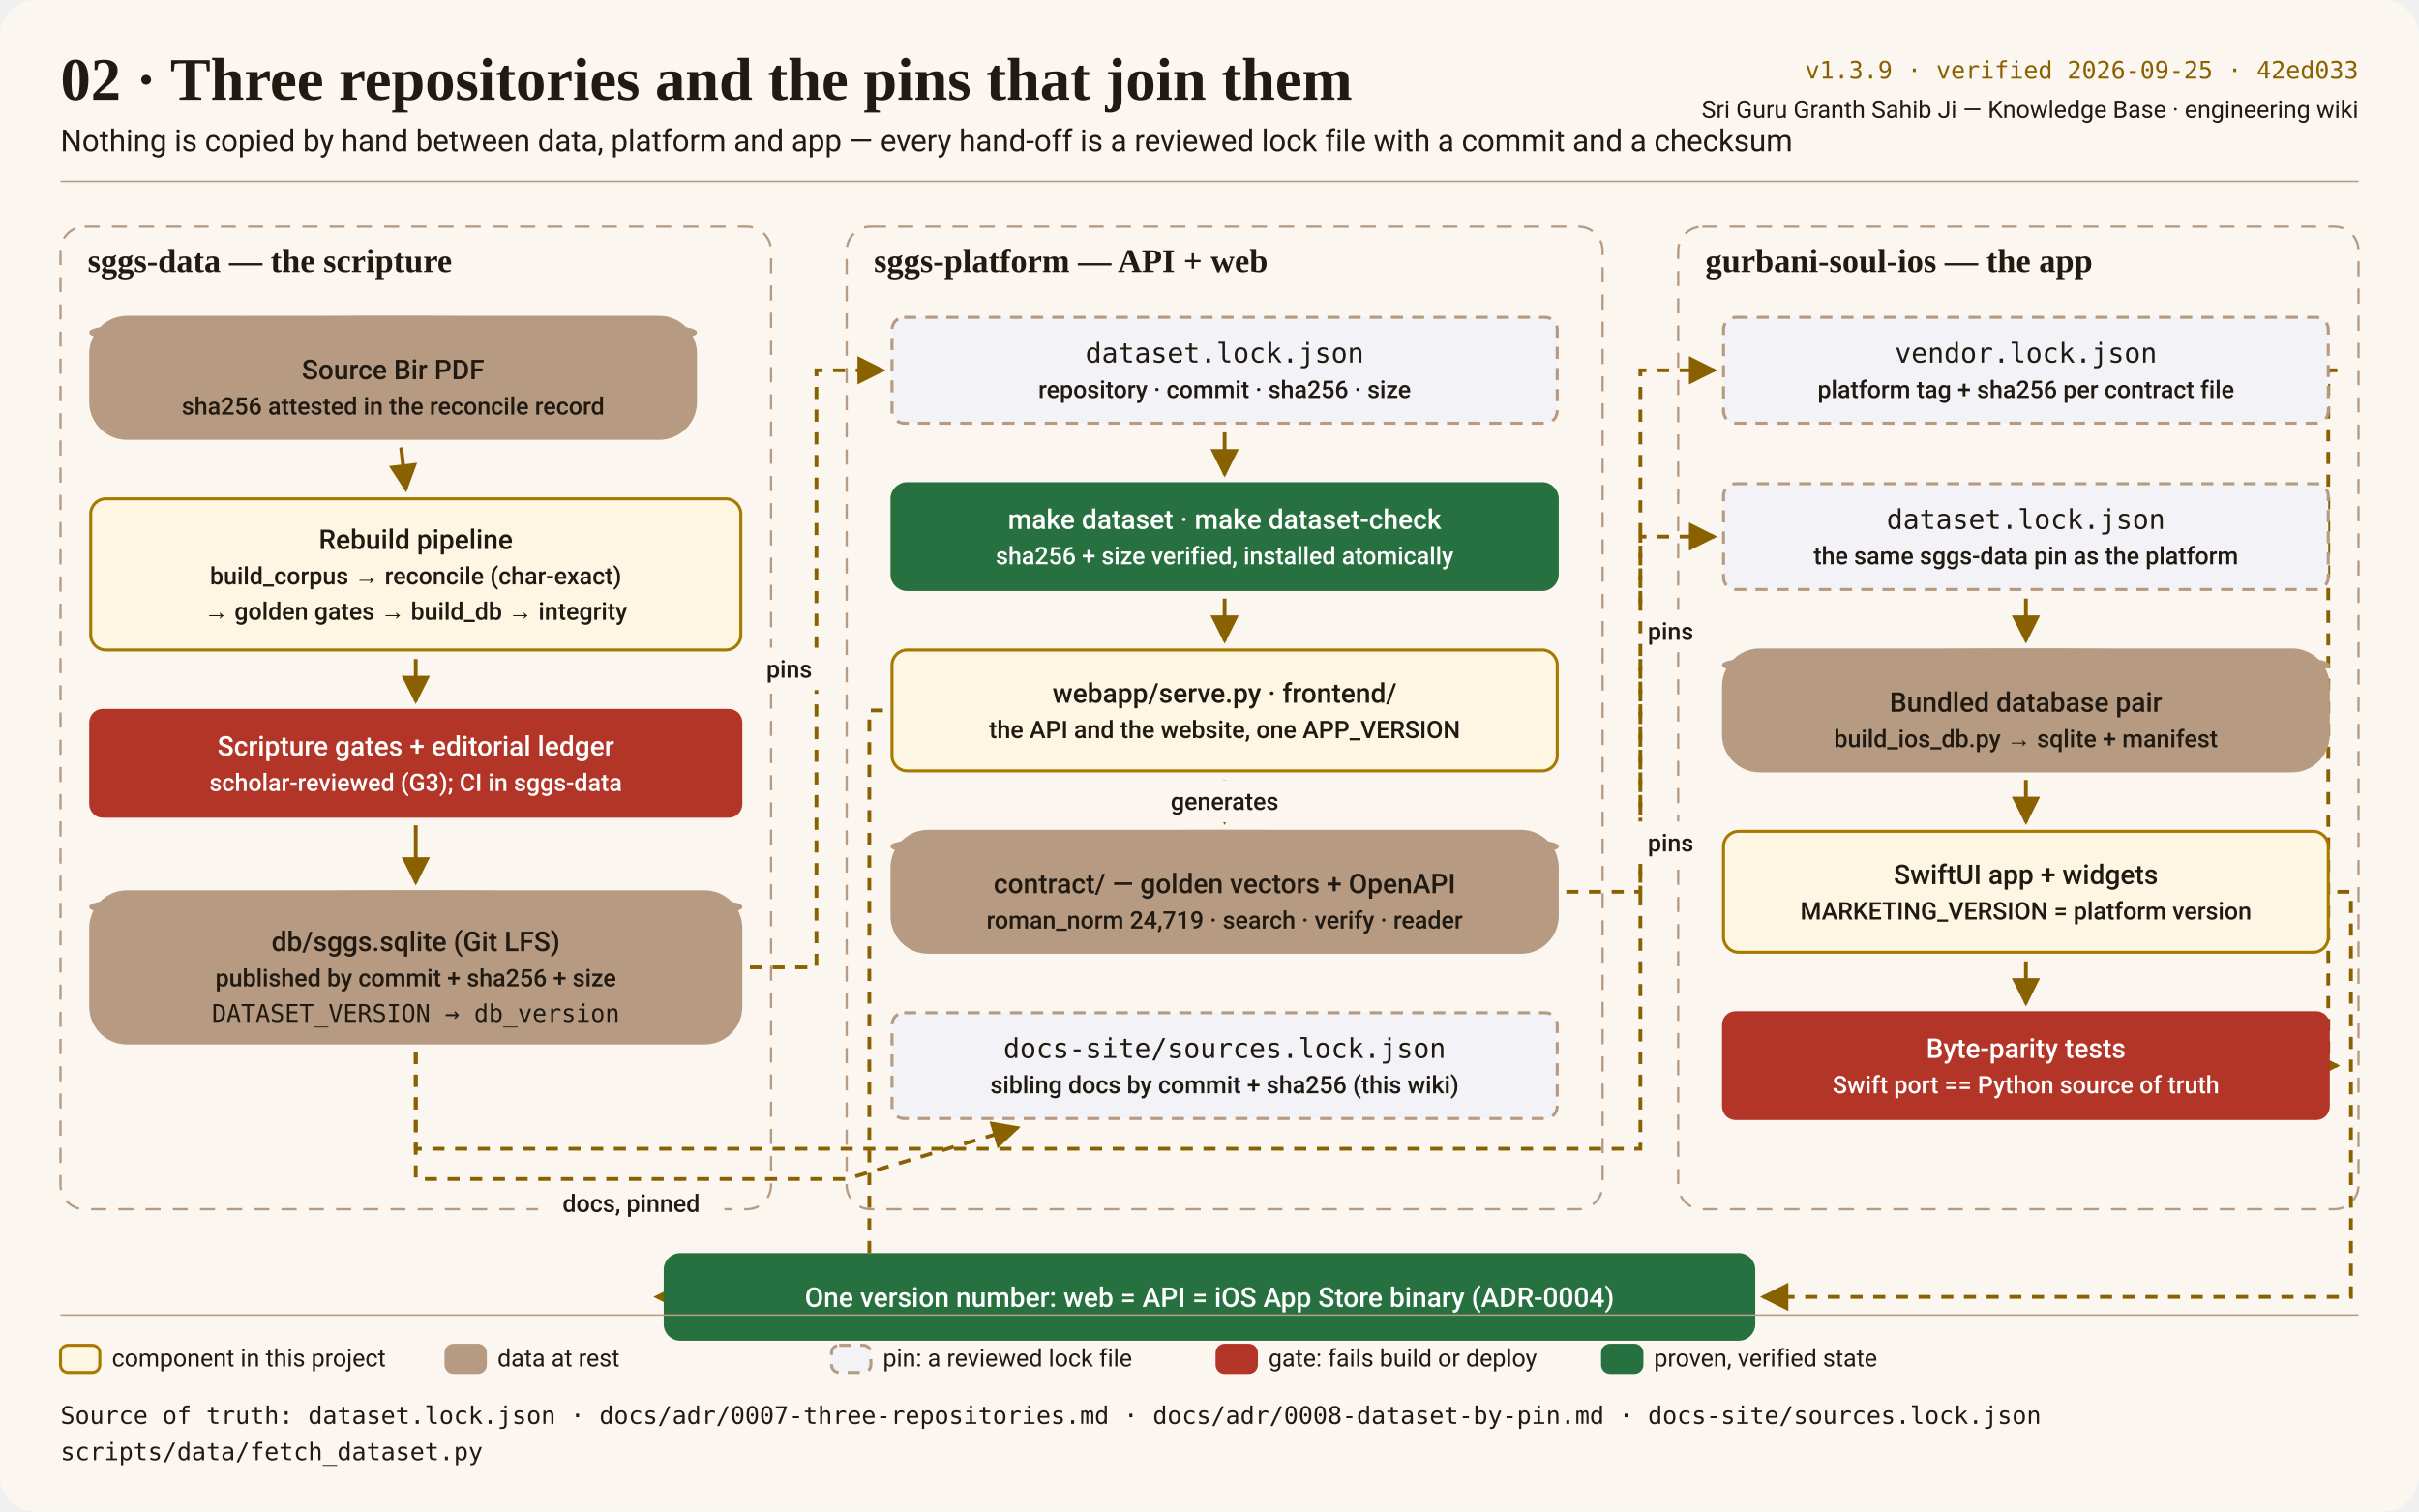
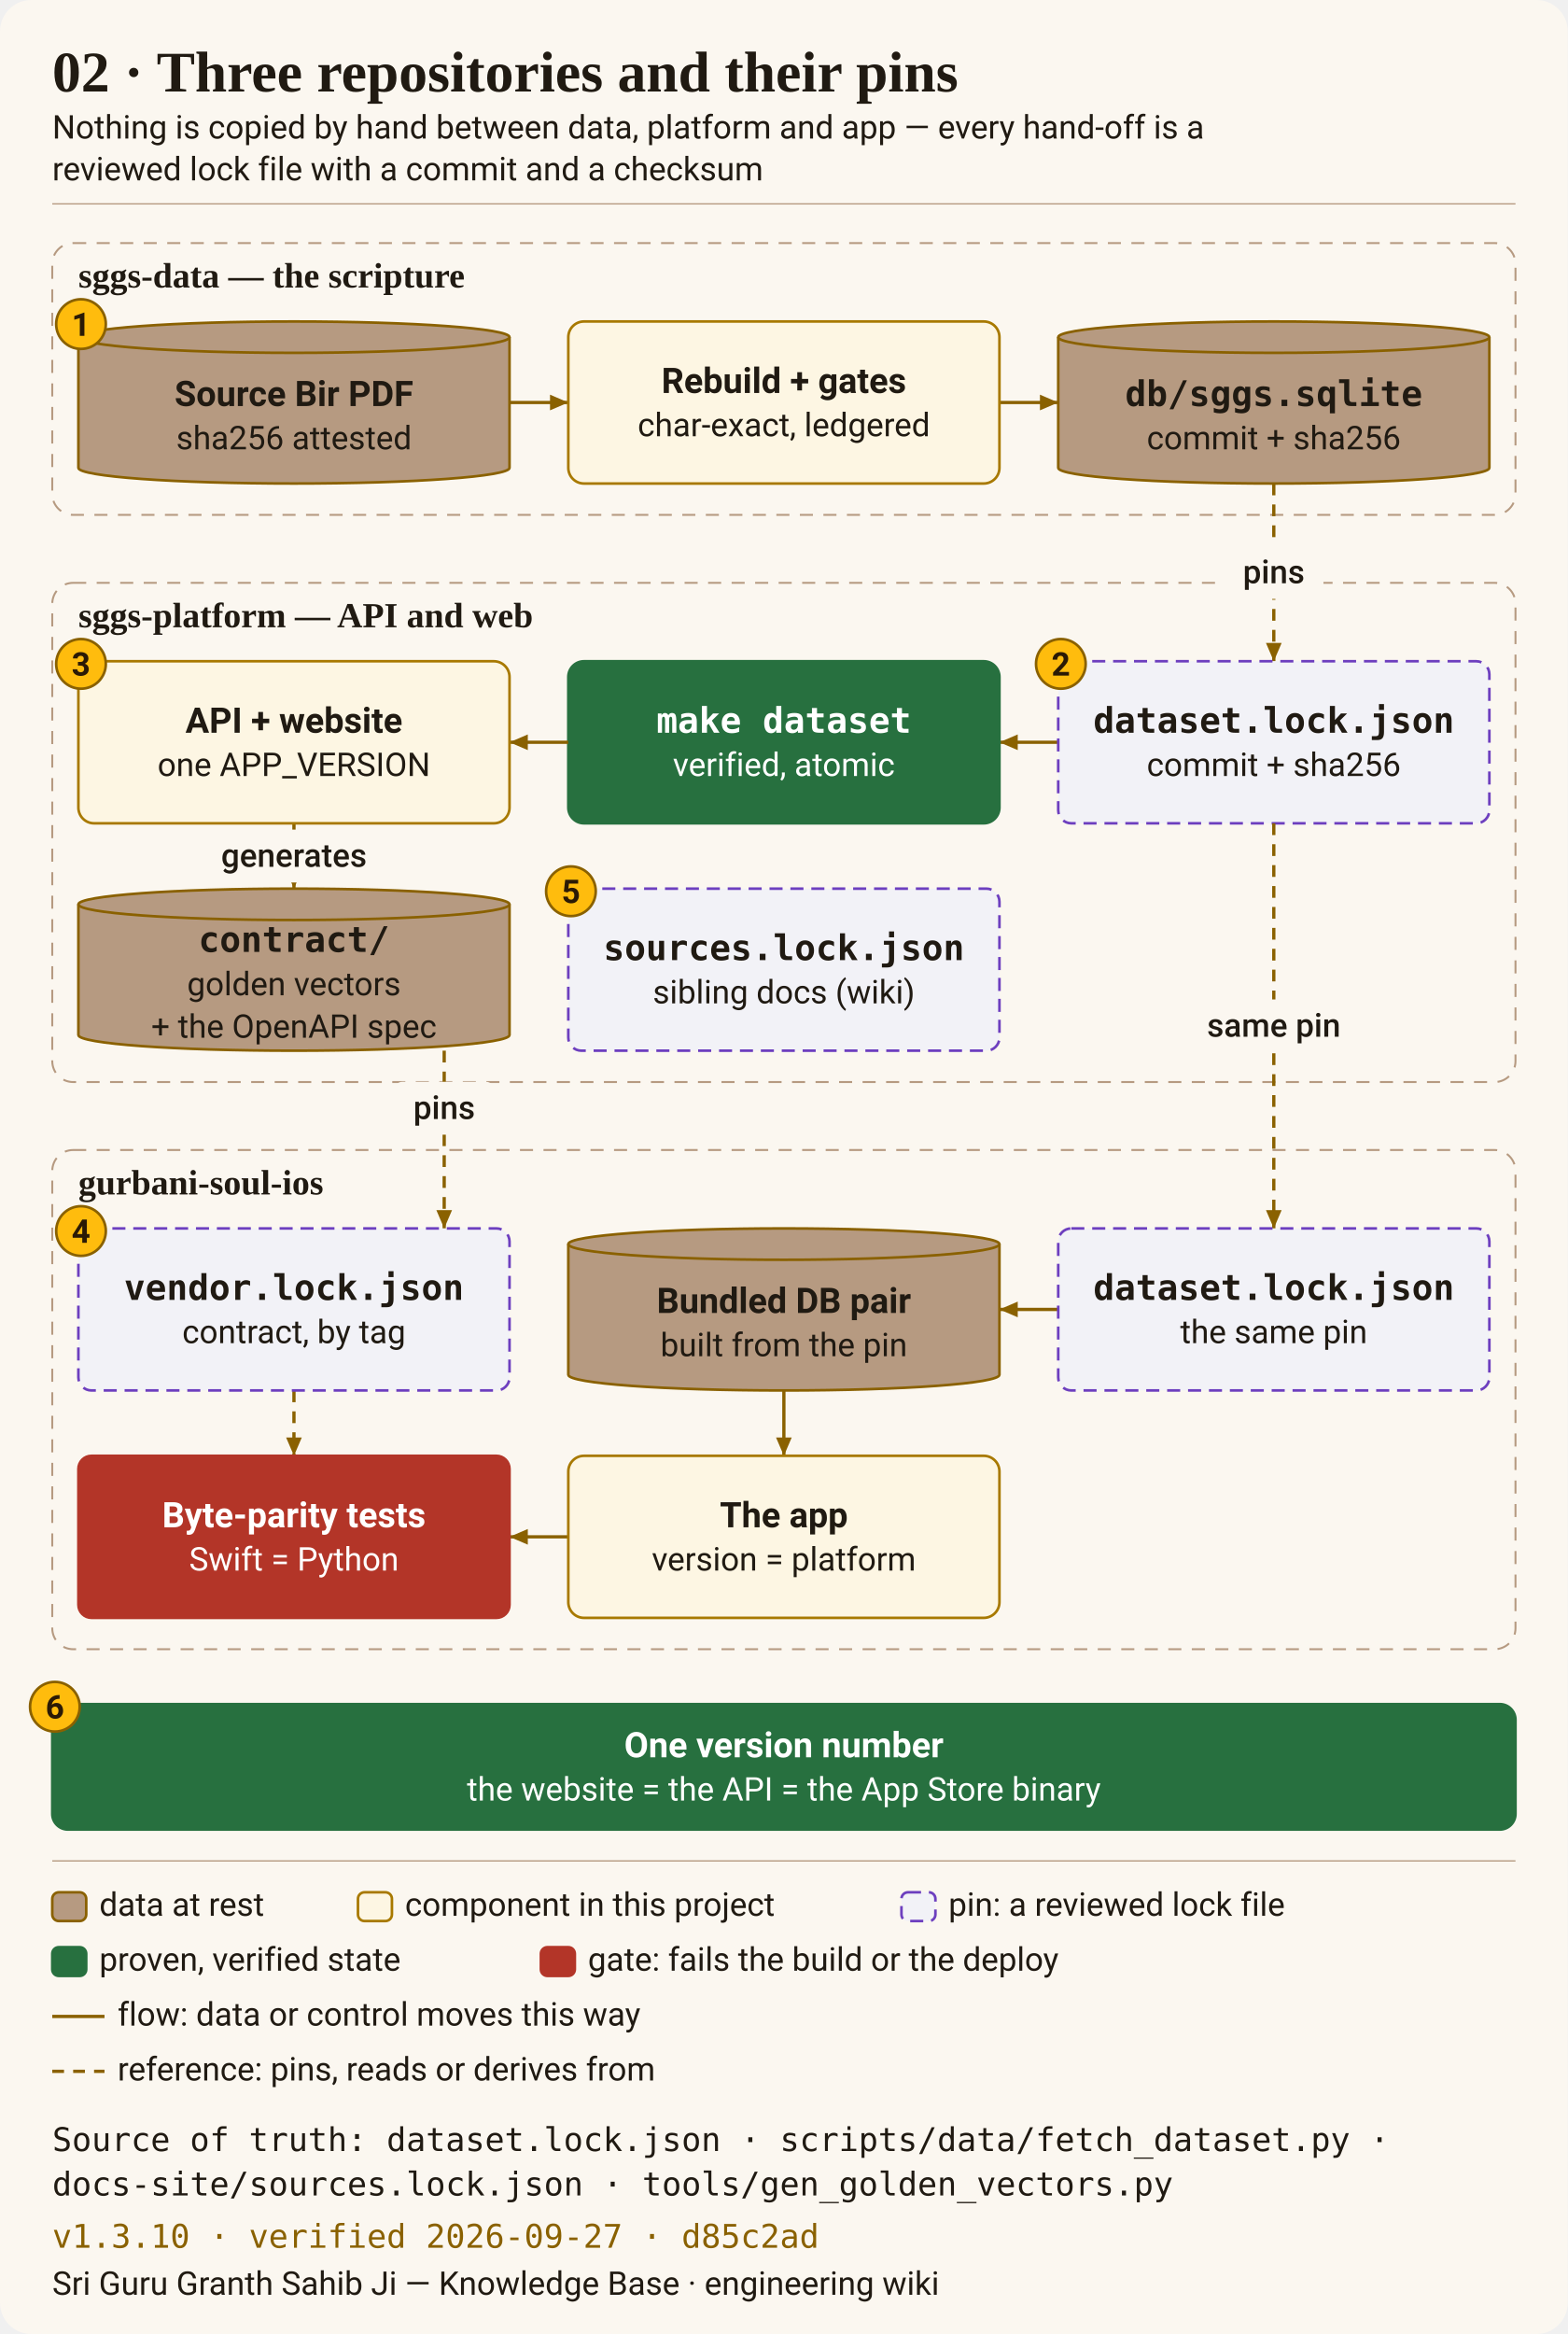
- <svg xmlns="http://www.w3.org/2000/svg" viewBox="0 0 1600 1000" width="100%" role="img" aria-labelledby="pk-title-three-repositories-and-pins pk-desc-three-repositories-and-pins" class="poster-svg" data-poster="three-repositories-and-pins">
+ <svg xmlns="http://www.w3.org/2000/svg" viewBox="0 0 1200 1786" width="100%" role="img" aria-labelledby="pk-title-three-repositories-and-pins pk-desc-three-repositories-and-pins" class="poster-svg" data-poster="three-repositories-and-pins" data-kit="2">
  <defs>
-     <marker id="pk-arrow" viewBox="0 0 12 12" refX="10" refY="6" markerWidth="9" markerHeight="9" orient="auto-start-reverse">
-       <path d="M1 1 L11 6 L1 11 z" fill="var(--poster-accent-text, #8A6100)" />
+     <marker id="pk2-arrow" viewBox="0 0 14 14" refX="14" refY="7" markerWidth="14" markerHeight="14" markerUnits="userSpaceOnUse" orient="auto-start-reverse">
+       <path d="M0 1 L14 7 L0 13 z" fill="var(--poster-accent-text, #8A6100)" />
    </marker>
  </defs>
  <style>
  .poster-svg { font-family: ui-sans-serif, system-ui, -apple-system, "Segoe UI", Roboto, Arial, sans-serif; }
-   .pk-step.is-dim { opacity: 0.22; transition: opacity 240ms ease; }
-   .pk-step.is-active rect, .pk-step.is-active ellipse { filter: drop-shadow(0 0 6px var(--poster-accent-fill, #FFBC0D)); }
-   @media (prefers-reduced-motion: reduce) { .pk-step.is-dim { transition: none; } }
+   .pk-step { transition: opacity 240ms ease; }
+   .pk-step.is-past { opacity: 0.45; }
+   .pk-step.is-future { opacity: 0.1; }
+   .pk-step.is-active .pk-shape { stroke: var(--poster-accent-fill, #FFBC0D); stroke-width: 4; }
+   .pk-step.is-active .pk-edge { stroke-width: 4; }
+   @media (prefers-reduced-motion: reduce) { .pk-step { transition: none; } }
</style>
-   <rect x="0" y="0" width="1600" height="1000" rx="24" fill="var(--poster-paper, #FBF7F0)" />
-   <text x="40" y="66" font-family="&quot;Source Serif 4&quot;, Georgia, &quot;Times New Roman&quot;, serif" font-size="40" font-weight="600" fill="var(--poster-ink, #201A12)">02 · Three repositories and the pins that join them</text>
-   <text x="40" y="100" font-family="ui-sans-serif, system-ui, -apple-system, &quot;Segoe UI&quot;, Roboto, Arial, sans-serif" font-size="20" fill="var(--poster-ink, #201A12)">Nothing is copied by hand between data, platform and app — every hand-off is a reviewed lock file with a commit and a checksum</text>
-   <text x="1560" y="52" text-anchor="end" font-family="ui-monospace, &quot;SF Mono&quot;, Menlo, Consolas, monospace" font-size="16" fill="var(--poster-accent-text, #8A6100)">v1.3.9 · verified 2026-09-25 · 42ed033</text>
-   <text x="1560" y="78" text-anchor="end" font-family="ui-sans-serif, system-ui, -apple-system, &quot;Segoe UI&quot;, Roboto, Arial, sans-serif" font-size="16" fill="var(--poster-ink, #201A12)">Sri Guru Granth Sahib Ji — Knowledge Base · engineering wiki</text>
-   <line x1="40" y1="120" x2="1560" y2="120" stroke="var(--poster-kraft, #B69A81)" stroke-width="1" />
+   <rect x="0" y="0" width="1200" height="1786" rx="24" fill="var(--poster-paper, #FBF7F0)" />
+   <text x="40" y="70.0" text-anchor="start" font-family="&quot;Source Serif 4&quot;, Georgia, &quot;Times New Roman&quot;, serif" font-size="44" font-weight="600" fill="var(--poster-ink, #201A12)">02 · Three repositories and their pins</text>
+   <text x="40" y="106.0" text-anchor="start" font-family="ui-sans-serif, system-ui, -apple-system, &quot;Segoe UI&quot;, Roboto, Arial, sans-serif" font-size="25" font-weight="400" fill="var(--poster-ink, #201A12)">Nothing is copied by hand between data, platform and app — every hand-off is a</text>
+   <text x="40" y="138.0" text-anchor="start" font-family="ui-sans-serif, system-ui, -apple-system, &quot;Segoe UI&quot;, Roboto, Arial, sans-serif" font-size="25" font-weight="400" fill="var(--poster-ink, #201A12)">reviewed lock file with a commit and a checksum</text>
+   <line x1="40" y1="156" x2="1160" y2="156" stroke="var(--poster-kraft, #B69A81)" stroke-width="1" />
  <g class="pk-group">
-     <rect x="40" y="150" width="470" height="650" rx="16" fill="var(--poster-paper, #FBF7F0)" stroke="var(--poster-kraft, #B69A81)" stroke-width="1.5" stroke-dasharray="10 8" />
-     <text x="58" y="180" font-family="&quot;Source Serif 4&quot;, Georgia, &quot;Times New Roman&quot;, serif" font-size="22" font-weight="600" fill="var(--poster-ink, #201A12)">sggs-data — the scripture</text>
+     <rect x="40" y="186" width="1120" height="208" rx="16" fill="var(--poster-paper, #FBF7F0)" stroke="var(--poster-kraft, #B69A81)" stroke-width="1.5" stroke-dasharray="10 8" />
+     <text x="60" y="220.0" text-anchor="start" font-family="&quot;Source Serif 4&quot;, Georgia, &quot;Times New Roman&quot;, serif" font-size="27" font-weight="600" fill="var(--poster-ink, #201A12)">sggs-data — the scripture</text>
  </g>
  <g class="pk-group">
-     <rect x="560" y="150" width="500" height="650" rx="16" fill="var(--poster-paper, #FBF7F0)" stroke="var(--poster-kraft, #B69A81)" stroke-width="1.5" stroke-dasharray="10 8" />
-     <text x="578" y="180" font-family="&quot;Source Serif 4&quot;, Georgia, &quot;Times New Roman&quot;, serif" font-size="22" font-weight="600" fill="var(--poster-ink, #201A12)">sggs-platform — API + web</text>
+     <rect x="40" y="446" width="1120" height="382" rx="16" fill="var(--poster-paper, #FBF7F0)" stroke="var(--poster-kraft, #B69A81)" stroke-width="1.5" stroke-dasharray="10 8" />
+     <text x="60" y="480.0" text-anchor="start" font-family="&quot;Source Serif 4&quot;, Georgia, &quot;Times New Roman&quot;, serif" font-size="27" font-weight="600" fill="var(--poster-ink, #201A12)">sggs-platform — API and web</text>
  </g>
  <g class="pk-group">
-     <rect x="1110" y="150" width="450" height="650" rx="16" fill="var(--poster-paper, #FBF7F0)" stroke="var(--poster-kraft, #B69A81)" stroke-width="1.5" stroke-dasharray="10 8" />
-     <text x="1128" y="180" font-family="&quot;Source Serif 4&quot;, Georgia, &quot;Times New Roman&quot;, serif" font-size="22" font-weight="600" fill="var(--poster-ink, #201A12)">gurbani-soul-ios — the app</text>
+     <rect x="40" y="880" width="1120" height="382" rx="16" fill="var(--poster-paper, #FBF7F0)" stroke="var(--poster-kraft, #B69A81)" stroke-width="1.5" stroke-dasharray="10 8" />
+     <text x="60" y="914.0" text-anchor="start" font-family="&quot;Source Serif 4&quot;, Georgia, &quot;Times New Roman&quot;, serif" font-size="27" font-weight="600" fill="var(--poster-ink, #201A12)">gurbani-soul-ios</text>
  </g>
  <g id="step-01" data-step="step-01" class="pk-step">
-     <path d="M265.3 296.0 L268.5 324.0" fill="none" stroke="var(--poster-accent-text, #8A6100)" stroke-width="2.5" marker-end="url(#pk-arrow)" />
-     <path d="M275.0 436.0 L275.0 464.0" fill="none" stroke="var(--poster-accent-text, #8A6100)" stroke-width="2.5" marker-end="url(#pk-arrow)" />
-     <path d="M275.0 546.0 L275.0 584.0" fill="none" stroke="var(--poster-accent-text, #8A6100)" stroke-width="2.5" marker-end="url(#pk-arrow)" />
-     <rect x="60" y="210" width="400" height="80" rx="24" fill="var(--poster-kraft, #B69A81)" stroke="var(--poster-kraft, #B69A81)" stroke-width="2" />
-     <ellipse cx="260" cy="220" rx="200" ry="10" fill="var(--poster-kraft, #B69A81)" stroke="var(--poster-kraft, #B69A81)" stroke-width="2" />
-     <text x="260" y="250.9" text-anchor="middle" font-family="ui-sans-serif, system-ui, -apple-system, &quot;Segoe UI&quot;, Roboto, Arial, sans-serif" font-size="18" font-weight="500" fill="#201A12">Source Bir PDF</text>
-     <text x="260" y="274.3" text-anchor="middle" font-family="ui-sans-serif, system-ui, -apple-system, &quot;Segoe UI&quot;, Roboto, Arial, sans-serif" font-size="16" font-weight="500" fill="#201A12">sha256 attested in the reconcile record</text>
-     <rect x="60" y="330" width="430" height="100" rx="10" fill="var(--poster-paper-warm, #FDF6E3)" stroke="var(--poster-accent, #A87900)" stroke-width="2" />
-     <text x="275" y="363.2" text-anchor="middle" font-family="ui-sans-serif, system-ui, -apple-system, &quot;Segoe UI&quot;, Roboto, Arial, sans-serif" font-size="18" font-weight="500" fill="var(--poster-ink, #201A12)">Rebuild pipeline</text>
-     <text x="275" y="386.6" text-anchor="middle" font-family="ui-sans-serif, system-ui, -apple-system, &quot;Segoe UI&quot;, Roboto, Arial, sans-serif" font-size="16" font-weight="500" fill="var(--poster-ink, #201A12)">build_corpus → reconcile (char-exact)</text>
-     <text x="275" y="410.0" text-anchor="middle" font-family="ui-sans-serif, system-ui, -apple-system, &quot;Segoe UI&quot;, Roboto, Arial, sans-serif" font-size="16" font-weight="500" fill="var(--poster-ink, #201A12)">→ golden gates → build_db → integrity</text>
-     <rect x="60" y="470" width="430" height="70" rx="8" fill="var(--poster-negative, #B33528)" stroke="var(--poster-negative, #B33528)" stroke-width="2" />
-     <text x="275" y="499.9" text-anchor="middle" font-family="ui-sans-serif, system-ui, -apple-system, &quot;Segoe UI&quot;, Roboto, Arial, sans-serif" font-size="18" font-weight="500" fill="#FFFFFF">Scripture gates + editorial ledger</text>
-     <text x="275" y="523.3" text-anchor="middle" font-family="ui-sans-serif, system-ui, -apple-system, &quot;Segoe UI&quot;, Roboto, Arial, sans-serif" font-size="16" font-weight="500" fill="#FFFFFF">scholar-reviewed (G3); CI in sggs-data</text>
-     <rect x="60" y="590" width="430" height="100" rx="24" fill="var(--poster-kraft, #B69A81)" stroke="var(--poster-kraft, #B69A81)" stroke-width="2" />
-     <ellipse cx="275" cy="600" rx="215" ry="10" fill="var(--poster-kraft, #B69A81)" stroke="var(--poster-kraft, #B69A81)" stroke-width="2" />
-     <text x="275" y="629.2" text-anchor="middle" font-family="ui-sans-serif, system-ui, -apple-system, &quot;Segoe UI&quot;, Roboto, Arial, sans-serif" font-size="18" font-weight="500" fill="#201A12">db/sggs.sqlite (Git LFS)</text>
-     <text x="275" y="652.6" text-anchor="middle" font-family="ui-sans-serif, system-ui, -apple-system, &quot;Segoe UI&quot;, Roboto, Arial, sans-serif" font-size="16" font-weight="500" fill="#201A12">published by commit + sha256 + size</text>
-     <text x="275" y="676.0" text-anchor="middle" font-family="ui-monospace, &quot;SF Mono&quot;, Menlo, Consolas, monospace" font-size="16" font-weight="500" fill="#201A12">DATASET_VERSION → db_version</text>
+     <path class="pk-edge" d="M390 308 L435 308" fill="none" stroke="var(--poster-accent-text, #8A6100)" stroke-width="2.5" stroke-linejoin="round" marker-end="url(#pk2-arrow)" />
+     <path class="pk-edge" d="M765 308 L810 308" fill="none" stroke="var(--poster-accent-text, #8A6100)" stroke-width="2.5" stroke-linejoin="round" marker-end="url(#pk2-arrow)" />
+     <g class="pk-node" data-node="pdf">
+       <path class="pk-shape" d="M60 258 V358 A165 12 0 0 0 390 358 V258" fill="var(--poster-kraft, #B69A81)" stroke="var(--poster-accent-text, #8A6100)" stroke-width="2" />
+       <ellipse class="pk-shape" cx="225" cy="258" rx="165" ry="12" fill="var(--poster-kraft, #B69A81)" stroke="var(--poster-accent-text, #8A6100)" stroke-width="2" />
+       <text x="225" y="310.7" text-anchor="middle" font-family="ui-sans-serif, system-ui, -apple-system, &quot;Segoe UI&quot;, Roboto, Arial, sans-serif" font-size="27" font-weight="600" fill="#201A12">Source Bir PDF</text>
+       <text x="225" y="343.8" text-anchor="middle" font-family="ui-sans-serif, system-ui, -apple-system, &quot;Segoe UI&quot;, Roboto, Arial, sans-serif" font-size="25" font-weight="400" fill="#201A12">sha256 attested</text>
+     </g>
+     <g class="pk-node" data-node="pipe">
+       <rect class="pk-shape" x="435" y="246" width="330" height="124" rx="12" fill="var(--poster-paper-warm, #FDF6E3)" stroke="var(--poster-accent, #A87900)" stroke-width="2" />
+       <text x="600" y="300.7" text-anchor="middle" font-family="ui-sans-serif, system-ui, -apple-system, &quot;Segoe UI&quot;, Roboto, Arial, sans-serif" font-size="27" font-weight="600" fill="var(--poster-ink, #201A12)">Rebuild + gates</text>
+       <text x="600" y="333.8" text-anchor="middle" font-family="ui-sans-serif, system-ui, -apple-system, &quot;Segoe UI&quot;, Roboto, Arial, sans-serif" font-size="25" font-weight="400" fill="var(--poster-ink, #201A12)">char-exact, ledgered</text>
+     </g>
+     <g class="pk-node" data-node="db">
+       <path class="pk-shape" d="M810 258 V358 A165 12 0 0 0 1140 358 V258" fill="var(--poster-kraft, #B69A81)" stroke="var(--poster-accent-text, #8A6100)" stroke-width="2" />
+       <ellipse class="pk-shape" cx="975" cy="258" rx="165" ry="12" fill="var(--poster-kraft, #B69A81)" stroke="var(--poster-accent-text, #8A6100)" stroke-width="2" />
+       <text x="975" y="310.7" text-anchor="middle" font-family="ui-monospace, &quot;SF Mono&quot;, Menlo, Consolas, monospace" font-size="27" font-weight="600" fill="#201A12">db/sggs.sqlite</text>
+       <text x="975" y="343.8" text-anchor="middle" font-family="ui-sans-serif, system-ui, -apple-system, &quot;Segoe UI&quot;, Roboto, Arial, sans-serif" font-size="25" font-weight="400" fill="#201A12">commit + sha256</text>
+     </g>
+     <g class="pk-badge" aria-hidden="true">
+       <circle cx="62" cy="248" r="19" fill="var(--poster-accent-fill, #FFBC0D)" stroke="var(--poster-accent-text, #8A6100)" stroke-width="2" />
+       <text x="62" y="257.0" text-anchor="middle" font-family="ui-sans-serif, system-ui, -apple-system, &quot;Segoe UI&quot;, Roboto, Arial, sans-serif" font-size="25" font-weight="700" fill="#2B1A05">1</text>
+     </g>
  </g>
  <g id="step-02" data-step="step-02" class="pk-step">
-     <path d="M496.0 640.0 L540.0 640.0 L540.0 245.0 L584.0 245.0" fill="none" stroke="var(--poster-accent-text, #8A6100)" stroke-width="2.5" stroke-dasharray="8 7" marker-end="url(#pk-arrow)" />
-     <rect x="494.8" y="428.5" width="54.4" height="28" rx="6" fill="var(--poster-paper, #FBF7F0)" stroke="none" />
-     <text x="522" y="448.3" text-anchor="middle" font-family="ui-sans-serif, system-ui, -apple-system, &quot;Segoe UI&quot;, Roboto, Arial, sans-serif" font-size="16" font-weight="500" fill="var(--poster-ink, #201A12)">pins</text>
-     <path d="M810.0 286.0 L810.0 314.0" fill="none" stroke="var(--poster-accent-text, #8A6100)" stroke-width="2.5" marker-end="url(#pk-arrow)" />
-     <rect x="590" y="210" width="440" height="70" rx="8" fill="var(--poster-canvas, #F2F2F7)" stroke="var(--poster-kraft, #B69A81)" stroke-width="2" stroke-dasharray="8 6" />
-     <text x="810" y="239.9" text-anchor="middle" font-family="ui-monospace, &quot;SF Mono&quot;, Menlo, Consolas, monospace" font-size="18" font-weight="500" fill="var(--poster-ink, #201A12)">dataset.lock.json</text>
-     <text x="810" y="263.3" text-anchor="middle" font-family="ui-sans-serif, system-ui, -apple-system, &quot;Segoe UI&quot;, Roboto, Arial, sans-serif" font-size="16" font-weight="500" fill="var(--poster-ink, #201A12)">repository · commit · sha256 · size</text>
-     <rect x="590" y="320" width="440" height="70" rx="10" fill="var(--poster-positive, #27703F)" stroke="var(--poster-positive, #27703F)" stroke-width="2" />
-     <text x="810" y="349.9" text-anchor="middle" font-family="ui-sans-serif, system-ui, -apple-system, &quot;Segoe UI&quot;, Roboto, Arial, sans-serif" font-size="18" font-weight="500" fill="#FFFFFF">make dataset · make dataset-check</text>
-     <text x="810" y="373.3" text-anchor="middle" font-family="ui-sans-serif, system-ui, -apple-system, &quot;Segoe UI&quot;, Roboto, Arial, sans-serif" font-size="16" font-weight="500" fill="#FFFFFF">sha256 + size verified, installed atomically</text>
+     <path class="pk-edge" d="M975 370 L975 506" fill="none" stroke="var(--poster-accent-text, #8A6100)" stroke-width="2.5" stroke-linejoin="round" stroke-dasharray="9 7" marker-end="url(#pk2-arrow)" />
+     <rect x="937.0" y="417.8" width="76.0" height="40.5" rx="6" fill="var(--poster-paper, #FBF7F0)" />
+     <text x="975" y="446.3" text-anchor="middle" font-family="ui-sans-serif, system-ui, -apple-system, &quot;Segoe UI&quot;, Roboto, Arial, sans-serif" font-size="25" font-weight="500" fill="var(--poster-ink, #201A12)">pins</text>
+     <path class="pk-edge" d="M810 568 L765 568" fill="none" stroke="var(--poster-accent-text, #8A6100)" stroke-width="2.5" stroke-linejoin="round" marker-end="url(#pk2-arrow)" />
+     <g class="pk-node" data-node="dlock">
+       <rect class="pk-shape" x="810" y="506" width="330" height="124" rx="10" fill="var(--poster-canvas, #F2F2F7)" stroke="var(--poster-special, #6D3FBF)" stroke-width="2" stroke-dasharray="10 6" />
+       <text x="975" y="560.7" text-anchor="middle" font-family="ui-monospace, &quot;SF Mono&quot;, Menlo, Consolas, monospace" font-size="27" font-weight="600" fill="var(--poster-ink, #201A12)">dataset.lock.json</text>
+       <text x="975" y="593.8" text-anchor="middle" font-family="ui-sans-serif, system-ui, -apple-system, &quot;Segoe UI&quot;, Roboto, Arial, sans-serif" font-size="25" font-weight="400" fill="var(--poster-ink, #201A12)">commit + sha256</text>
+     </g>
+     <g class="pk-node" data-node="fetch">
+       <rect class="pk-shape" x="435" y="506" width="330" height="124" rx="12" fill="var(--poster-positive, #27703F)" stroke="var(--poster-positive, #27703F)" stroke-width="2" />
+       <text x="600" y="560.7" text-anchor="middle" font-family="ui-monospace, &quot;SF Mono&quot;, Menlo, Consolas, monospace" font-size="27" font-weight="600" fill="var(--poster-on-strong, #FFFFFF)">make dataset</text>
+       <text x="600" y="593.8" text-anchor="middle" font-family="ui-sans-serif, system-ui, -apple-system, &quot;Segoe UI&quot;, Roboto, Arial, sans-serif" font-size="25" font-weight="400" fill="var(--poster-on-strong, #FFFFFF)">verified, atomic</text>
+     </g>
+     <g class="pk-badge" aria-hidden="true">
+       <circle cx="812" cy="508" r="19" fill="var(--poster-accent-fill, #FFBC0D)" stroke="var(--poster-accent-text, #8A6100)" stroke-width="2" />
+       <text x="812" y="517.0" text-anchor="middle" font-family="ui-sans-serif, system-ui, -apple-system, &quot;Segoe UI&quot;, Roboto, Arial, sans-serif" font-size="25" font-weight="700" fill="#2B1A05">2</text>
+     </g>
  </g>
  <g id="step-03" data-step="step-03" class="pk-step">
-     <path d="M810.0 396.0 L810.0 424.0" fill="none" stroke="var(--poster-accent-text, #8A6100)" stroke-width="2.5" marker-end="url(#pk-arrow)" />
-     <path d="M810.0 516.0 L810.0 544.0" fill="none" stroke="var(--poster-accent-text, #8A6100)" stroke-width="2.5" marker-end="url(#pk-arrow)" />
-     <rect x="761.3" y="516.0" width="97.4" height="28" rx="6" fill="var(--poster-paper, #FBF7F0)" stroke="none" />
-     <text x="810" y="535.8" text-anchor="middle" font-family="ui-sans-serif, system-ui, -apple-system, &quot;Segoe UI&quot;, Roboto, Arial, sans-serif" font-size="16" font-weight="500" fill="var(--poster-ink, #201A12)">generates</text>
-     <rect x="590" y="430" width="440" height="80" rx="10" fill="var(--poster-paper-warm, #FDF6E3)" stroke="var(--poster-accent, #A87900)" stroke-width="2" />
-     <text x="810" y="464.9" text-anchor="middle" font-family="ui-sans-serif, system-ui, -apple-system, &quot;Segoe UI&quot;, Roboto, Arial, sans-serif" font-size="18" font-weight="500" fill="var(--poster-ink, #201A12)">webapp/serve.py · frontend/</text>
-     <text x="810" y="488.3" text-anchor="middle" font-family="ui-sans-serif, system-ui, -apple-system, &quot;Segoe UI&quot;, Roboto, Arial, sans-serif" font-size="16" font-weight="500" fill="var(--poster-ink, #201A12)">the API and the website, one APP_VERSION</text>
-     <rect x="590" y="550" width="440" height="80" rx="24" fill="var(--poster-kraft, #B69A81)" stroke="var(--poster-kraft, #B69A81)" stroke-width="2" />
-     <ellipse cx="810" cy="560" rx="220" ry="10" fill="var(--poster-kraft, #B69A81)" stroke="var(--poster-kraft, #B69A81)" stroke-width="2" />
-     <text x="810" y="590.9" text-anchor="middle" font-family="ui-sans-serif, system-ui, -apple-system, &quot;Segoe UI&quot;, Roboto, Arial, sans-serif" font-size="18" font-weight="500" fill="#201A12">contract/ — golden vectors + OpenAPI</text>
-     <text x="810" y="614.3" text-anchor="middle" font-family="ui-sans-serif, system-ui, -apple-system, &quot;Segoe UI&quot;, Roboto, Arial, sans-serif" font-size="16" font-weight="500" fill="#201A12">roman_norm 24,719 · search · verify · reader</text>
+     <path class="pk-edge" d="M435 568 L390 568" fill="none" stroke="var(--poster-accent-text, #8A6100)" stroke-width="2.5" stroke-linejoin="round" marker-end="url(#pk2-arrow)" />
+     <path class="pk-edge" d="M225 630 L225 680" fill="none" stroke="var(--poster-accent-text, #8A6100)" stroke-width="2.5" stroke-linejoin="round" marker-end="url(#pk2-arrow)" />
+     <rect x="152.0" y="634.8" width="146.0" height="40.5" rx="6" fill="var(--poster-paper, #FBF7F0)" />
+     <text x="225" y="663.3" text-anchor="middle" font-family="ui-sans-serif, system-ui, -apple-system, &quot;Segoe UI&quot;, Roboto, Arial, sans-serif" font-size="25" font-weight="500" fill="var(--poster-ink, #201A12)">generates</text>
+     <g class="pk-node" data-node="api">
+       <rect class="pk-shape" x="60" y="506" width="330" height="124" rx="12" fill="var(--poster-paper-warm, #FDF6E3)" stroke="var(--poster-accent, #A87900)" stroke-width="2" />
+       <text x="225" y="560.7" text-anchor="middle" font-family="ui-sans-serif, system-ui, -apple-system, &quot;Segoe UI&quot;, Roboto, Arial, sans-serif" font-size="27" font-weight="600" fill="var(--poster-ink, #201A12)">API + website</text>
+       <text x="225" y="593.8" text-anchor="middle" font-family="ui-sans-serif, system-ui, -apple-system, &quot;Segoe UI&quot;, Roboto, Arial, sans-serif" font-size="25" font-weight="400" fill="var(--poster-ink, #201A12)">one APP_VERSION</text>
+     </g>
+     <g class="pk-node" data-node="contract">
+       <path class="pk-shape" d="M60 692 V792 A165 12 0 0 0 390 792 V692" fill="var(--poster-kraft, #B69A81)" stroke="var(--poster-accent-text, #8A6100)" stroke-width="2" />
+       <ellipse class="pk-shape" cx="225" cy="692" rx="165" ry="12" fill="var(--poster-kraft, #B69A81)" stroke="var(--poster-accent-text, #8A6100)" stroke-width="2" />
+       <text x="225" y="728.4" text-anchor="middle" font-family="ui-monospace, &quot;SF Mono&quot;, Menlo, Consolas, monospace" font-size="27" font-weight="600" fill="#201A12">contract/</text>
+       <text x="225" y="761.6" text-anchor="middle" font-family="ui-sans-serif, system-ui, -apple-system, &quot;Segoe UI&quot;, Roboto, Arial, sans-serif" font-size="25" font-weight="400" fill="#201A12">golden vectors</text>
+       <text x="225" y="794.1" text-anchor="middle" font-family="ui-sans-serif, system-ui, -apple-system, &quot;Segoe UI&quot;, Roboto, Arial, sans-serif" font-size="25" font-weight="400" fill="#201A12">+ the OpenAPI spec</text>
+     </g>
+     <g class="pk-badge" aria-hidden="true">
+       <circle cx="62" cy="508" r="19" fill="var(--poster-accent-fill, #FFBC0D)" stroke="var(--poster-accent-text, #8A6100)" stroke-width="2" />
+       <text x="62" y="517.0" text-anchor="middle" font-family="ui-sans-serif, system-ui, -apple-system, &quot;Segoe UI&quot;, Roboto, Arial, sans-serif" font-size="25" font-weight="700" fill="#2B1A05">3</text>
+     </g>
  </g>
  <g id="step-04" data-step="step-04" class="pk-step">
-     <path d="M1036.0 590.0 L1085.0 590.0 L1085.0 245.0 L1134.0 245.0" fill="none" stroke="var(--poster-accent-text, #8A6100)" stroke-width="2.5" stroke-dasharray="8 7" marker-end="url(#pk-arrow)" />
-     <rect x="1077.8" y="403.5" width="54.4" height="28" rx="6" fill="var(--poster-paper, #FBF7F0)" stroke="none" />
-     <text x="1105" y="423.3" text-anchor="middle" font-family="ui-sans-serif, system-ui, -apple-system, &quot;Segoe UI&quot;, Roboto, Arial, sans-serif" font-size="16" font-weight="500" fill="var(--poster-ink, #201A12)">pins</text>
-     <path d="M275.0 696.0 L275.0 760.0 L1085.0 760.0 L1085.0 355.0 L1134.0 355.0" fill="none" stroke="var(--poster-accent-text, #8A6100)" stroke-width="2.5" stroke-dasharray="8 7" marker-end="url(#pk-arrow)" />
-     <rect x="1077.8" y="543.5" width="54.4" height="28" rx="6" fill="var(--poster-paper, #FBF7F0)" stroke="none" />
-     <text x="1105" y="563.3" text-anchor="middle" font-family="ui-sans-serif, system-ui, -apple-system, &quot;Segoe UI&quot;, Roboto, Arial, sans-serif" font-size="16" font-weight="500" fill="var(--poster-ink, #201A12)">pins</text>
-     <path d="M1340.0 396.0 L1340.0 424.0" fill="none" stroke="var(--poster-accent-text, #8A6100)" stroke-width="2.5" marker-end="url(#pk-arrow)" />
-     <path d="M1340.0 516.0 L1340.0 544.0" fill="none" stroke="var(--poster-accent-text, #8A6100)" stroke-width="2.5" marker-end="url(#pk-arrow)" />
-     <path d="M1546.0 245.0 L1540.0 245.0 L1540.0 705.0 L1546.0 705.0" fill="none" stroke="var(--poster-accent-text, #8A6100)" stroke-width="2.5" stroke-dasharray="8 7" marker-end="url(#pk-arrow)" />
-     <path d="M1340.0 636.0 L1340.0 664.0" fill="none" stroke="var(--poster-accent-text, #8A6100)" stroke-width="2.5" marker-end="url(#pk-arrow)" />
-     <rect x="1140" y="210" width="400" height="70" rx="8" fill="var(--poster-canvas, #F2F2F7)" stroke="var(--poster-kraft, #B69A81)" stroke-width="2" stroke-dasharray="8 6" />
-     <text x="1340" y="239.9" text-anchor="middle" font-family="ui-monospace, &quot;SF Mono&quot;, Menlo, Consolas, monospace" font-size="18" font-weight="500" fill="var(--poster-ink, #201A12)">vendor.lock.json</text>
-     <text x="1340" y="263.3" text-anchor="middle" font-family="ui-sans-serif, system-ui, -apple-system, &quot;Segoe UI&quot;, Roboto, Arial, sans-serif" font-size="16" font-weight="500" fill="var(--poster-ink, #201A12)">platform tag + sha256 per contract file</text>
-     <rect x="1140" y="320" width="400" height="70" rx="8" fill="var(--poster-canvas, #F2F2F7)" stroke="var(--poster-kraft, #B69A81)" stroke-width="2" stroke-dasharray="8 6" />
-     <text x="1340" y="349.9" text-anchor="middle" font-family="ui-monospace, &quot;SF Mono&quot;, Menlo, Consolas, monospace" font-size="18" font-weight="500" fill="var(--poster-ink, #201A12)">dataset.lock.json</text>
-     <text x="1340" y="373.3" text-anchor="middle" font-family="ui-sans-serif, system-ui, -apple-system, &quot;Segoe UI&quot;, Roboto, Arial, sans-serif" font-size="16" font-weight="500" fill="var(--poster-ink, #201A12)">the same sggs-data pin as the platform</text>
-     <rect x="1140" y="430" width="400" height="80" rx="24" fill="var(--poster-kraft, #B69A81)" stroke="var(--poster-kraft, #B69A81)" stroke-width="2" />
-     <ellipse cx="1340" cy="440" rx="200" ry="10" fill="var(--poster-kraft, #B69A81)" stroke="var(--poster-kraft, #B69A81)" stroke-width="2" />
-     <text x="1340" y="470.9" text-anchor="middle" font-family="ui-sans-serif, system-ui, -apple-system, &quot;Segoe UI&quot;, Roboto, Arial, sans-serif" font-size="18" font-weight="500" fill="#201A12">Bundled database pair</text>
-     <text x="1340" y="494.3" text-anchor="middle" font-family="ui-sans-serif, system-ui, -apple-system, &quot;Segoe UI&quot;, Roboto, Arial, sans-serif" font-size="16" font-weight="500" fill="#201A12">build_ios_db.py → sqlite + manifest</text>
-     <rect x="1140" y="550" width="400" height="80" rx="10" fill="var(--poster-paper-warm, #FDF6E3)" stroke="var(--poster-accent, #A87900)" stroke-width="2" />
-     <text x="1340" y="584.9" text-anchor="middle" font-family="ui-sans-serif, system-ui, -apple-system, &quot;Segoe UI&quot;, Roboto, Arial, sans-serif" font-size="18" font-weight="500" fill="var(--poster-ink, #201A12)">SwiftUI app + widgets</text>
-     <text x="1340" y="608.3" text-anchor="middle" font-family="ui-sans-serif, system-ui, -apple-system, &quot;Segoe UI&quot;, Roboto, Arial, sans-serif" font-size="16" font-weight="500" fill="var(--poster-ink, #201A12)">MARKETING_VERSION = platform version</text>
-     <rect x="1140" y="670" width="400" height="70" rx="8" fill="var(--poster-negative, #B33528)" stroke="var(--poster-negative, #B33528)" stroke-width="2" />
-     <text x="1340" y="699.9" text-anchor="middle" font-family="ui-sans-serif, system-ui, -apple-system, &quot;Segoe UI&quot;, Roboto, Arial, sans-serif" font-size="18" font-weight="500" fill="#FFFFFF">Byte-parity tests</text>
-     <text x="1340" y="723.3" text-anchor="middle" font-family="ui-sans-serif, system-ui, -apple-system, &quot;Segoe UI&quot;, Roboto, Arial, sans-serif" font-size="16" font-weight="500" fill="#FFFFFF">Swift port == Python source of truth</text>
+     <path class="pk-edge" d="M340 804 L340 940" fill="none" stroke="var(--poster-accent-text, #8A6100)" stroke-width="2.5" stroke-linejoin="round" stroke-dasharray="9 7" marker-end="url(#pk2-arrow)" />
+     <rect x="302.0" y="827.8" width="76.0" height="40.5" rx="6" fill="var(--poster-paper, #FBF7F0)" />
+     <text x="340" y="856.3" text-anchor="middle" font-family="ui-sans-serif, system-ui, -apple-system, &quot;Segoe UI&quot;, Roboto, Arial, sans-serif" font-size="25" font-weight="500" fill="var(--poster-ink, #201A12)">pins</text>
+     <path class="pk-edge" d="M975 630 L975 940" fill="none" stroke="var(--poster-accent-text, #8A6100)" stroke-width="2.5" stroke-linejoin="round" stroke-dasharray="9 7" marker-end="url(#pk2-arrow)" />
+     <rect x="909.0" y="764.8" width="132.0" height="40.5" rx="6" fill="var(--poster-paper, #FBF7F0)" />
+     <text x="975" y="793.3" text-anchor="middle" font-family="ui-sans-serif, system-ui, -apple-system, &quot;Segoe UI&quot;, Roboto, Arial, sans-serif" font-size="25" font-weight="500" fill="var(--poster-ink, #201A12)">same pin</text>
+     <path class="pk-edge" d="M810 1002 L765 1002" fill="none" stroke="var(--poster-accent-text, #8A6100)" stroke-width="2.5" stroke-linejoin="round" marker-end="url(#pk2-arrow)" />
+     <path class="pk-edge" d="M600 1064 L600 1114" fill="none" stroke="var(--poster-accent-text, #8A6100)" stroke-width="2.5" stroke-linejoin="round" marker-end="url(#pk2-arrow)" />
+     <path class="pk-edge" d="M225 1064 L225 1114" fill="none" stroke="var(--poster-accent-text, #8A6100)" stroke-width="2.5" stroke-linejoin="round" stroke-dasharray="9 7" marker-end="url(#pk2-arrow)" />
+     <path class="pk-edge" d="M435 1176 L390 1176" fill="none" stroke="var(--poster-accent-text, #8A6100)" stroke-width="2.5" stroke-linejoin="round" marker-end="url(#pk2-arrow)" />
+     <g class="pk-node" data-node="vlock">
+       <rect class="pk-shape" x="60" y="940" width="330" height="124" rx="10" fill="var(--poster-canvas, #F2F2F7)" stroke="var(--poster-special, #6D3FBF)" stroke-width="2" stroke-dasharray="10 6" />
+       <text x="225" y="994.7" text-anchor="middle" font-family="ui-monospace, &quot;SF Mono&quot;, Menlo, Consolas, monospace" font-size="27" font-weight="600" fill="var(--poster-ink, #201A12)">vendor.lock.json</text>
+       <text x="225" y="1027.8" text-anchor="middle" font-family="ui-sans-serif, system-ui, -apple-system, &quot;Segoe UI&quot;, Roboto, Arial, sans-serif" font-size="25" font-weight="400" fill="var(--poster-ink, #201A12)">contract, by tag</text>
+     </g>
+     <g class="pk-node" data-node="iosdb">
+       <path class="pk-shape" d="M435 952 V1052 A165 12 0 0 0 765 1052 V952" fill="var(--poster-kraft, #B69A81)" stroke="var(--poster-accent-text, #8A6100)" stroke-width="2" />
+       <ellipse class="pk-shape" cx="600" cy="952" rx="165" ry="12" fill="var(--poster-kraft, #B69A81)" stroke="var(--poster-accent-text, #8A6100)" stroke-width="2" />
+       <text x="600" y="1004.7" text-anchor="middle" font-family="ui-sans-serif, system-ui, -apple-system, &quot;Segoe UI&quot;, Roboto, Arial, sans-serif" font-size="27" font-weight="600" fill="#201A12">Bundled DB pair</text>
+       <text x="600" y="1037.8" text-anchor="middle" font-family="ui-sans-serif, system-ui, -apple-system, &quot;Segoe UI&quot;, Roboto, Arial, sans-serif" font-size="25" font-weight="400" fill="#201A12">built from the pin</text>
+     </g>
+     <g class="pk-node" data-node="ilock">
+       <rect class="pk-shape" x="810" y="940" width="330" height="124" rx="10" fill="var(--poster-canvas, #F2F2F7)" stroke="var(--poster-special, #6D3FBF)" stroke-width="2" stroke-dasharray="10 6" />
+       <text x="975" y="994.7" text-anchor="middle" font-family="ui-monospace, &quot;SF Mono&quot;, Menlo, Consolas, monospace" font-size="27" font-weight="600" fill="var(--poster-ink, #201A12)">dataset.lock.json</text>
+       <text x="975" y="1027.8" text-anchor="middle" font-family="ui-sans-serif, system-ui, -apple-system, &quot;Segoe UI&quot;, Roboto, Arial, sans-serif" font-size="25" font-weight="400" fill="var(--poster-ink, #201A12)">the same pin</text>
+     </g>
+     <g class="pk-node" data-node="parity">
+       <rect class="pk-shape" x="60" y="1114" width="330" height="124" rx="10" fill="var(--poster-negative, #B33528)" stroke="var(--poster-negative, #B33528)" stroke-width="2" />
+       <text x="225" y="1168.7" text-anchor="middle" font-family="ui-sans-serif, system-ui, -apple-system, &quot;Segoe UI&quot;, Roboto, Arial, sans-serif" font-size="27" font-weight="600" fill="var(--poster-on-strong, #FFFFFF)">Byte-parity tests</text>
+       <text x="225" y="1201.8" text-anchor="middle" font-family="ui-sans-serif, system-ui, -apple-system, &quot;Segoe UI&quot;, Roboto, Arial, sans-serif" font-size="25" font-weight="400" fill="var(--poster-on-strong, #FFFFFF)">Swift = Python</text>
+     </g>
+     <g class="pk-node" data-node="app">
+       <rect class="pk-shape" x="435" y="1114" width="330" height="124" rx="12" fill="var(--poster-paper-warm, #FDF6E3)" stroke="var(--poster-accent, #A87900)" stroke-width="2" />
+       <text x="600" y="1168.7" text-anchor="middle" font-family="ui-sans-serif, system-ui, -apple-system, &quot;Segoe UI&quot;, Roboto, Arial, sans-serif" font-size="27" font-weight="600" fill="var(--poster-ink, #201A12)">The app</text>
+       <text x="600" y="1201.8" text-anchor="middle" font-family="ui-sans-serif, system-ui, -apple-system, &quot;Segoe UI&quot;, Roboto, Arial, sans-serif" font-size="25" font-weight="400" fill="var(--poster-ink, #201A12)">version = platform</text>
+     </g>
+     <g class="pk-badge" aria-hidden="true">
+       <circle cx="62" cy="942" r="19" fill="var(--poster-accent-fill, #FFBC0D)" stroke="var(--poster-accent-text, #8A6100)" stroke-width="2" />
+       <text x="62" y="951.0" text-anchor="middle" font-family="ui-sans-serif, system-ui, -apple-system, &quot;Segoe UI&quot;, Roboto, Arial, sans-serif" font-size="25" font-weight="700" fill="#2B1A05">4</text>
+     </g>
  </g>
  <g id="step-05" data-step="step-05" class="pk-step">
-     <path d="M275.0 696.0 L275.0 780.0 L560.0 780.0 L673.3 746.0" fill="none" stroke="var(--poster-accent-text, #8A6100)" stroke-width="2.5" stroke-dasharray="8 7" marker-end="url(#pk-arrow)" />
-     <rect x="355.9" y="782.0" width="123.2" height="28" rx="6" fill="var(--poster-paper, #FBF7F0)" stroke="none" />
-     <text x="417.5" y="801.8" text-anchor="middle" font-family="ui-sans-serif, system-ui, -apple-system, &quot;Segoe UI&quot;, Roboto, Arial, sans-serif" font-size="16" font-weight="500" fill="var(--poster-ink, #201A12)">docs, pinned</text>
-     <rect x="590" y="670" width="440" height="70" rx="8" fill="var(--poster-canvas, #F2F2F7)" stroke="var(--poster-kraft, #B69A81)" stroke-width="2" stroke-dasharray="8 6" />
-     <text x="810" y="699.9" text-anchor="middle" font-family="ui-monospace, &quot;SF Mono&quot;, Menlo, Consolas, monospace" font-size="18" font-weight="500" fill="var(--poster-ink, #201A12)">docs-site/sources.lock.json</text>
-     <text x="810" y="723.3" text-anchor="middle" font-family="ui-sans-serif, system-ui, -apple-system, &quot;Segoe UI&quot;, Roboto, Arial, sans-serif" font-size="16" font-weight="500" fill="var(--poster-ink, #201A12)">sibling docs by commit + sha256 (this wiki)</text>
+     <g class="pk-node" data-node="slock">
+       <rect class="pk-shape" x="435" y="680" width="330" height="124" rx="10" fill="var(--poster-canvas, #F2F2F7)" stroke="var(--poster-special, #6D3FBF)" stroke-width="2" stroke-dasharray="10 6" />
+       <text x="600" y="734.7" text-anchor="middle" font-family="ui-monospace, &quot;SF Mono&quot;, Menlo, Consolas, monospace" font-size="27" font-weight="600" fill="var(--poster-ink, #201A12)">sources.lock.json</text>
+       <text x="600" y="767.8" text-anchor="middle" font-family="ui-sans-serif, system-ui, -apple-system, &quot;Segoe UI&quot;, Roboto, Arial, sans-serif" font-size="25" font-weight="400" fill="var(--poster-ink, #201A12)">sibling docs (wiki)</text>
+     </g>
+     <g class="pk-badge" aria-hidden="true">
+       <circle cx="437" cy="682" r="19" fill="var(--poster-accent-fill, #FFBC0D)" stroke="var(--poster-accent-text, #8A6100)" stroke-width="2" />
+       <text x="437" y="691.0" text-anchor="middle" font-family="ui-sans-serif, system-ui, -apple-system, &quot;Segoe UI&quot;, Roboto, Arial, sans-serif" font-size="25" font-weight="700" fill="#2B1A05">5</text>
+     </g>
  </g>
  <g id="step-06" data-step="step-06" class="pk-step">
-     <path d="M584.0 470.0 L575.0 470.0 L575.0 858.0 L434.0 858.0" fill="none" stroke="var(--poster-accent-text, #8A6100)" stroke-width="2.5" stroke-dasharray="8 7" marker-end="url(#pk-arrow)" />
-     <path d="M1546.0 590.0 L1555.0 590.0 L1555.0 858.0 L1166.0 858.0" fill="none" stroke="var(--poster-accent-text, #8A6100)" stroke-width="2.5" stroke-dasharray="8 7" marker-end="url(#pk-arrow)" />
-     <rect x="440" y="830" width="720" height="56" rx="10" fill="var(--poster-positive, #27703F)" stroke="var(--poster-positive, #27703F)" stroke-width="2" />
-     <text x="800" y="864.6" text-anchor="middle" font-family="ui-sans-serif, system-ui, -apple-system, &quot;Segoe UI&quot;, Roboto, Arial, sans-serif" font-size="18" font-weight="500" fill="#FFFFFF">One version number: web = API = iOS App Store binary (ADR-0004)</text>
+     <g class="pk-node" data-node="ver">
+       <rect class="pk-shape" x="40" y="1304" width="1120" height="96" rx="12" fill="var(--poster-positive, #27703F)" stroke="var(--poster-positive, #27703F)" stroke-width="2" />
+       <text x="600" y="1344.7" text-anchor="middle" font-family="ui-sans-serif, system-ui, -apple-system, &quot;Segoe UI&quot;, Roboto, Arial, sans-serif" font-size="27" font-weight="600" fill="var(--poster-on-strong, #FFFFFF)">One version number</text>
+       <text x="600" y="1377.8" text-anchor="middle" font-family="ui-sans-serif, system-ui, -apple-system, &quot;Segoe UI&quot;, Roboto, Arial, sans-serif" font-size="25" font-weight="400" fill="var(--poster-on-strong, #FFFFFF)">the website = the API = the App Store binary</text>
+     </g>
+     <g class="pk-badge" aria-hidden="true">
+       <circle cx="42" cy="1306" r="19" fill="var(--poster-accent-fill, #FFBC0D)" stroke="var(--poster-accent-text, #8A6100)" stroke-width="2" />
+       <text x="42" y="1315.0" text-anchor="middle" font-family="ui-sans-serif, system-ui, -apple-system, &quot;Segoe UI&quot;, Roboto, Arial, sans-serif" font-size="25" font-weight="700" fill="#2B1A05">6</text>
+     </g>
  </g>
-   <line x1="40" y1="870" x2="1560" y2="870" stroke="var(--poster-kraft, #B69A81)" stroke-width="1" />
+   <line x1="40" y1="1424" x2="1160" y2="1424" stroke="var(--poster-kraft, #B69A81)" stroke-width="1" />
  <g class="pk-legend">
-     <rect x="40" y="890" width="26" height="18" rx="5" fill="var(--poster-paper-warm, #FDF6E3)" stroke="var(--poster-accent, #A87900)" stroke-width="2" />
-     <text x="74" y="904" font-family="ui-sans-serif, system-ui, -apple-system, &quot;Segoe UI&quot;, Roboto, Arial, sans-serif" font-size="16" fill="var(--poster-ink, #201A12)">component in this project</text>
-     <rect x="295" y="890" width="26" height="18" rx="5" fill="var(--poster-kraft, #B69A81)" stroke="var(--poster-kraft, #B69A81)" stroke-width="2" />
-     <text x="329" y="904" font-family="ui-sans-serif, system-ui, -apple-system, &quot;Segoe UI&quot;, Roboto, Arial, sans-serif" font-size="16" fill="var(--poster-ink, #201A12)">data at rest</text>
-     <rect x="550" y="890" width="26" height="18" rx="5" fill="var(--poster-canvas, #F2F2F7)" stroke="var(--poster-kraft, #B69A81)" stroke-width="2" stroke-dasharray="8 6" />
-     <text x="584" y="904" font-family="ui-sans-serif, system-ui, -apple-system, &quot;Segoe UI&quot;, Roboto, Arial, sans-serif" font-size="16" fill="var(--poster-ink, #201A12)">pin: a reviewed lock file</text>
-     <rect x="805" y="890" width="26" height="18" rx="5" fill="var(--poster-negative, #B33528)" stroke="var(--poster-negative, #B33528)" stroke-width="2" />
-     <text x="839" y="904" font-family="ui-sans-serif, system-ui, -apple-system, &quot;Segoe UI&quot;, Roboto, Arial, sans-serif" font-size="16" fill="var(--poster-ink, #201A12)">gate: fails build or deploy</text>
-     <rect x="1060" y="890" width="26" height="18" rx="5" fill="var(--poster-positive, #27703F)" stroke="var(--poster-positive, #27703F)" stroke-width="2" />
-     <text x="1094" y="904" font-family="ui-sans-serif, system-ui, -apple-system, &quot;Segoe UI&quot;, Roboto, Arial, sans-serif" font-size="16" fill="var(--poster-ink, #201A12)">proven, verified state</text>
+     <rect x="40" y="1448" width="26" height="22" rx="5" fill="var(--poster-kraft, #B69A81)" stroke="var(--poster-accent-text, #8A6100)" stroke-width="2" />
+     <text x="76" y="1466.0" text-anchor="start" font-family="ui-sans-serif, system-ui, -apple-system, &quot;Segoe UI&quot;, Roboto, Arial, sans-serif" font-size="25" font-weight="400" fill="var(--poster-ink, #201A12)">data at rest</text>
+     <rect x="274" y="1448" width="26" height="22" rx="5" fill="var(--poster-paper-warm, #FDF6E3)" stroke="var(--poster-accent, #A87900)" stroke-width="2" />
+     <text x="310" y="1466.0" text-anchor="start" font-family="ui-sans-serif, system-ui, -apple-system, &quot;Segoe UI&quot;, Roboto, Arial, sans-serif" font-size="25" font-weight="400" fill="var(--poster-ink, #201A12)">component in this project</text>
+     <rect x="690" y="1448" width="26" height="22" rx="5" fill="var(--poster-canvas, #F2F2F7)" stroke="var(--poster-special, #6D3FBF)" stroke-width="2" stroke-dasharray="10 6" />
+     <text x="726" y="1466.0" text-anchor="start" font-family="ui-sans-serif, system-ui, -apple-system, &quot;Segoe UI&quot;, Roboto, Arial, sans-serif" font-size="25" font-weight="400" fill="var(--poster-ink, #201A12)">pin: a reviewed lock file</text>
+     <rect x="40" y="1490" width="26" height="22" rx="5" fill="var(--poster-positive, #27703F)" stroke="var(--poster-positive, #27703F)" stroke-width="2" />
+     <text x="76" y="1508.0" text-anchor="start" font-family="ui-sans-serif, system-ui, -apple-system, &quot;Segoe UI&quot;, Roboto, Arial, sans-serif" font-size="25" font-weight="400" fill="var(--poster-ink, #201A12)">proven, verified state</text>
+     <rect x="414" y="1490" width="26" height="22" rx="5" fill="var(--poster-negative, #B33528)" stroke="var(--poster-negative, #B33528)" stroke-width="2" />
+     <text x="450" y="1508.0" text-anchor="start" font-family="ui-sans-serif, system-ui, -apple-system, &quot;Segoe UI&quot;, Roboto, Arial, sans-serif" font-size="25" font-weight="400" fill="var(--poster-ink, #201A12)">gate: fails the build or the deploy</text>
+     <line x1="40" y1="1543" x2="80" y2="1543" stroke="var(--poster-accent-text, #8A6100)" stroke-width="2.5" />
+     <text x="90" y="1550.0" text-anchor="start" font-family="ui-sans-serif, system-ui, -apple-system, &quot;Segoe UI&quot;, Roboto, Arial, sans-serif" font-size="25" font-weight="400" fill="var(--poster-ink, #201A12)">flow: data or control moves this way</text>
+     <line x1="40" y1="1585" x2="80" y2="1585" stroke="var(--poster-accent-text, #8A6100)" stroke-width="2.5" stroke-dasharray="9 7" />
+     <text x="90" y="1592.0" text-anchor="start" font-family="ui-sans-serif, system-ui, -apple-system, &quot;Segoe UI&quot;, Roboto, Arial, sans-serif" font-size="25" font-weight="400" fill="var(--poster-ink, #201A12)">reference: pins, reads or derives from</text>
  </g>
-   <text x="40" y="942" font-family="ui-monospace, &quot;SF Mono&quot;, Menlo, Consolas, monospace" font-size="16" fill="var(--poster-ink, #201A12)">Source of truth: dataset.lock.json · docs/adr/0007-three-repositories.md · docs/adr/0008-dataset-by-pin.md · docs-site/sources.lock.json</text>
-   <text x="40" y="966" font-family="ui-monospace, &quot;SF Mono&quot;, Menlo, Consolas, monospace" font-size="16" fill="var(--poster-ink, #201A12)">  scripts/data/fetch_dataset.py</text>
+   <text x="40" y="1646.0" text-anchor="start" font-family="ui-monospace, &quot;SF Mono&quot;, Menlo, Consolas, monospace" font-size="25" font-weight="400" fill="var(--poster-ink, #201A12)">Source of truth: dataset.lock.json · scripts/data/fetch_dataset.py ·</text>
+   <text x="40" y="1680.0" text-anchor="start" font-family="ui-monospace, &quot;SF Mono&quot;, Menlo, Consolas, monospace" font-size="25" font-weight="400" fill="var(--poster-ink, #201A12)">docs-site/sources.lock.json · tools/gen_golden_vectors.py</text>
+   <text x="40" y="1720.0" text-anchor="start" font-family="ui-monospace, &quot;SF Mono&quot;, Menlo, Consolas, monospace" font-size="25" font-weight="400" fill="var(--poster-accent-text, #8A6100)">v1.3.10 · verified 2026-09-27 · d85c2ad</text>
+   <text x="40" y="1756.0" text-anchor="start" font-family="ui-sans-serif, system-ui, -apple-system, &quot;Segoe UI&quot;, Roboto, Arial, sans-serif" font-size="25" font-weight="400" fill="var(--poster-ink, #201A12)">Sri Guru Granth Sahib Ji — Knowledge Base · engineering wiki</text>
</svg>
